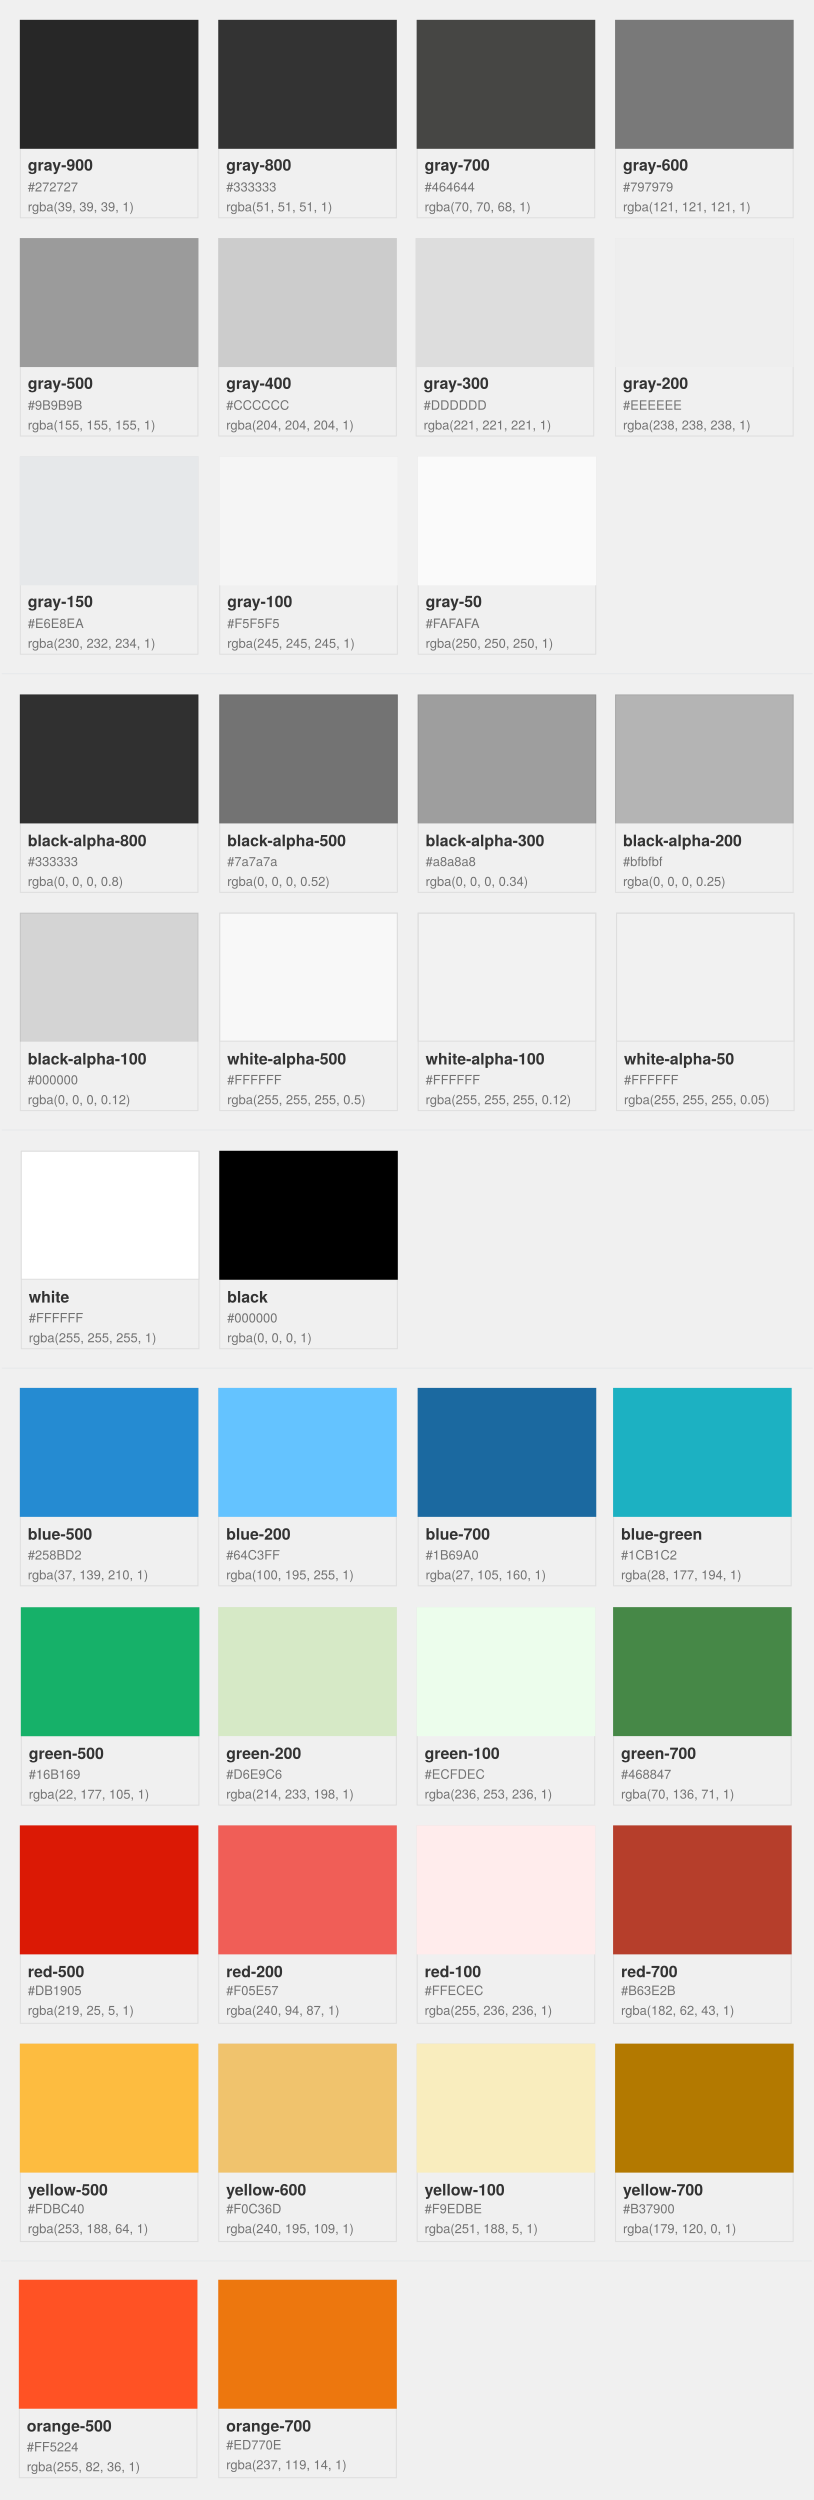
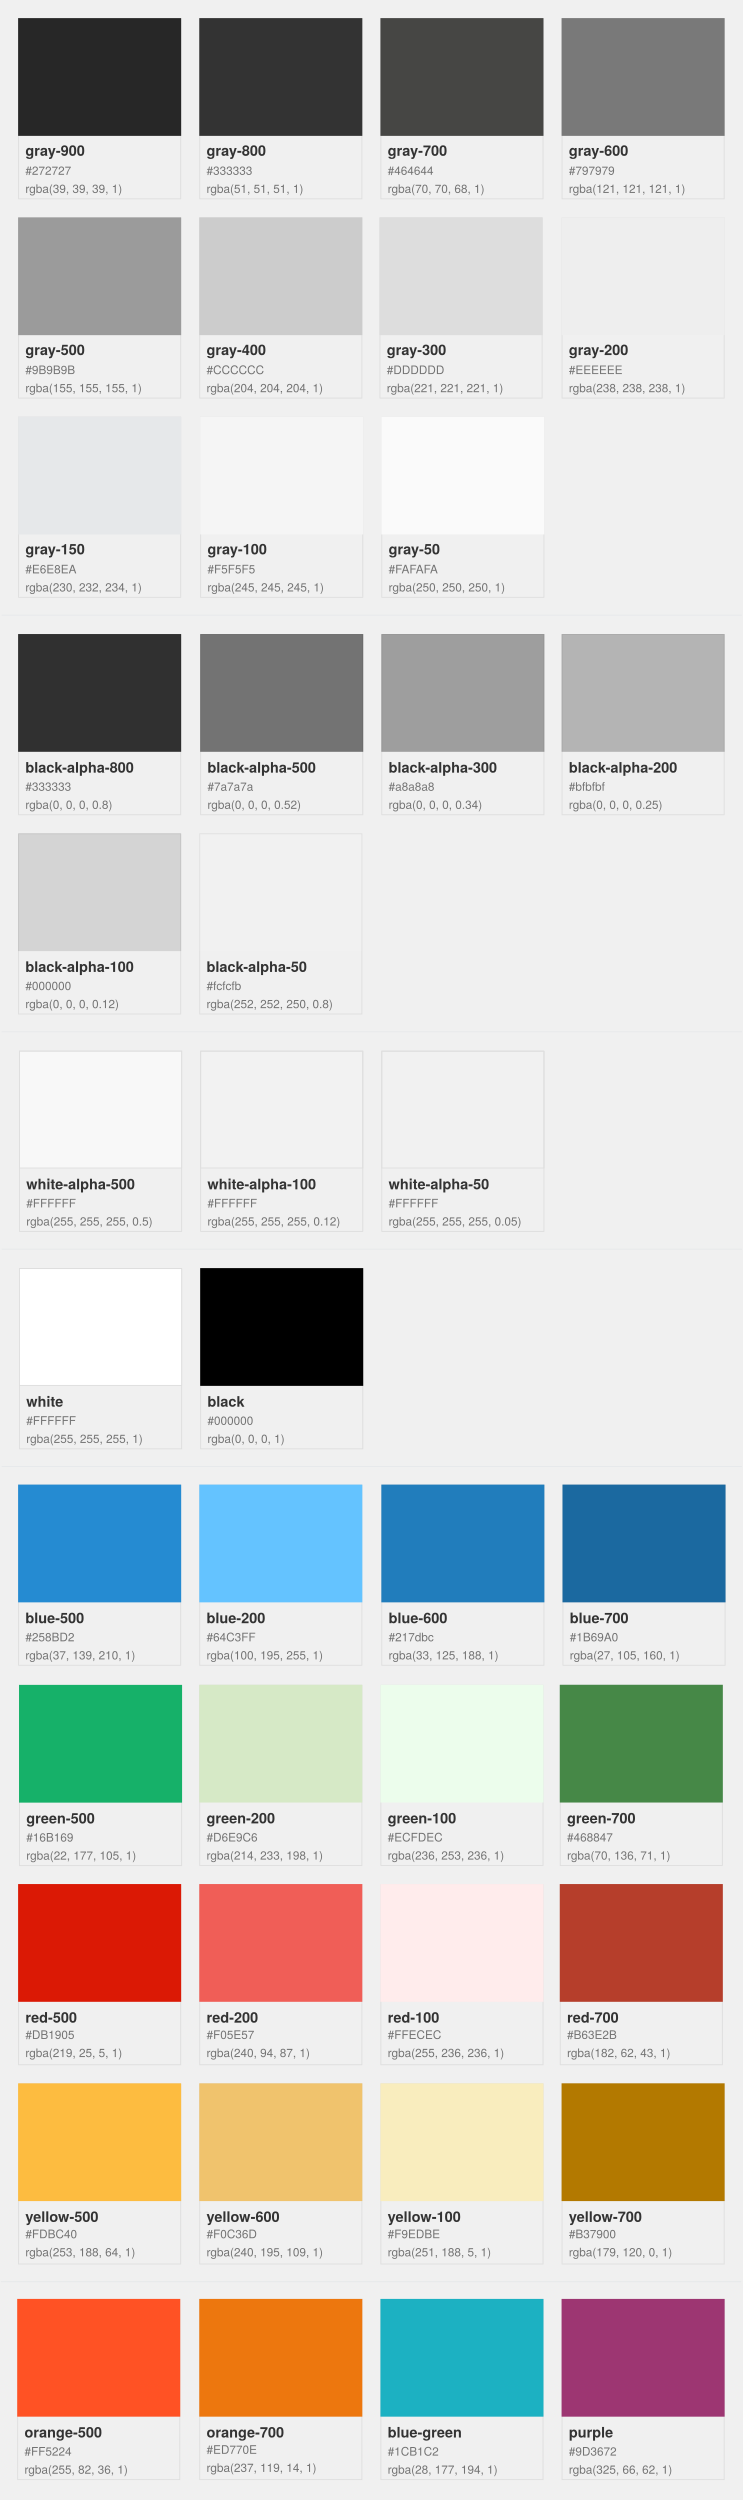
- <svg xmlns="http://www.w3.org/2000/svg" xmlns:xlink="http://www.w3.org/1999/xlink" width="820px" height="2520px" viewBox="0 0 820 2520" version="1.1" style="background: #FFFFFF;">
+ <svg xmlns="http://www.w3.org/2000/svg" xmlns:xlink="http://www.w3.org/1999/xlink" width="820px" height="2760px" viewBox="0 0 820 2760" version="1.1" style="background: #FFFFFF;">
  <defs>
    <polygon id="path-1" points="0 0 180 0 180 200 0 200" />
    <mask id="mask-2" maskContentUnits="userSpaceOnUse" maskUnits="objectBoundingBox" x="0" y="0" width="180" height="200" fill="white">
      <use xlink:href="#path-1" />
    </mask>
    <polygon id="path-3" points="0 0 180 0 180 200 0 200" />
    <mask id="mask-4" maskContentUnits="userSpaceOnUse" maskUnits="objectBoundingBox" x="0" y="0" width="180" height="200" fill="white">
      <use xlink:href="#path-3" />
    </mask>
    <polygon id="path-5" points="0 0 180 0 180 200 0 200" />
    <mask id="mask-6" maskContentUnits="userSpaceOnUse" maskUnits="objectBoundingBox" x="0" y="0" width="180" height="200" fill="white">
      <use xlink:href="#path-5" />
    </mask>
    <polygon id="path-7" points="0 0 180 0 180 200 0 200" />
    <mask id="mask-8" maskContentUnits="userSpaceOnUse" maskUnits="objectBoundingBox" x="0" y="0" width="180" height="200" fill="white">
      <use xlink:href="#path-7" />
    </mask>
    <polygon id="path-9" points="0 0 180 0 180 130 0 130" />
    <mask id="mask-10" maskContentUnits="userSpaceOnUse" maskUnits="objectBoundingBox" x="0" y="0" width="180" height="130" fill="white">
      <use xlink:href="#path-9" />
    </mask>
    <polygon id="path-11" points="0 0 180 0 180 200 0 200" />
    <mask id="mask-12" maskContentUnits="userSpaceOnUse" maskUnits="objectBoundingBox" x="0" y="0" width="180" height="200" fill="white">
      <use xlink:href="#path-11" />
    </mask>
    <polygon id="path-13" points="0 0 180 0 180 130 0 130" />
    <mask id="mask-14" maskContentUnits="userSpaceOnUse" maskUnits="objectBoundingBox" x="0" y="0" width="180" height="130" fill="white">
      <use xlink:href="#path-13" />
    </mask>
    <polygon id="path-15" points="0 0 180 0 180 200 0 200" />
    <mask id="mask-16" maskContentUnits="userSpaceOnUse" maskUnits="objectBoundingBox" x="0" y="0" width="180" height="200" fill="white">
      <use xlink:href="#path-15" />
    </mask>
    <polygon id="path-17" points="0 0 180 0 180 130 0 130" />
    <mask id="mask-18" maskContentUnits="userSpaceOnUse" maskUnits="objectBoundingBox" x="0" y="0" width="180" height="130" fill="white">
      <use xlink:href="#path-17" />
    </mask>
    <polygon id="path-19" points="0 0 180 0 180 200 0 200" />
    <mask id="mask-20" maskContentUnits="userSpaceOnUse" maskUnits="objectBoundingBox" x="0" y="0" width="180" height="200" fill="white">
      <use xlink:href="#path-19" />
    </mask>
    <polygon id="path-21" points="0 0 180 0 180 130 0 130" />
    <mask id="mask-22" maskContentUnits="userSpaceOnUse" maskUnits="objectBoundingBox" x="0" y="0" width="180" height="130" fill="white">
      <use xlink:href="#path-21" />
    </mask>
    <polygon id="path-23" points="0 0 180 0 180 200 0 200" />
    <mask id="mask-24" maskContentUnits="userSpaceOnUse" maskUnits="objectBoundingBox" x="0" y="0" width="180" height="200" fill="white">
      <use xlink:href="#path-23" />
    </mask>
    <polygon id="path-25" points="0 0 180 0 180 200 0 200" />
    <mask id="mask-26" maskContentUnits="userSpaceOnUse" maskUnits="objectBoundingBox" x="0" y="0" width="180" height="200" fill="white">
      <use xlink:href="#path-25" />
    </mask>
    <polygon id="path-27" points="0 0 180 0 180 200 0 200" />
    <mask id="mask-28" maskContentUnits="userSpaceOnUse" maskUnits="objectBoundingBox" x="0" y="0" width="180" height="200" fill="white">
      <use xlink:href="#path-27" />
    </mask>
    <polygon id="path-29" points="0 0 180 0 180 200 0 200" />
    <mask id="mask-30" maskContentUnits="userSpaceOnUse" maskUnits="objectBoundingBox" x="0" y="0" width="180" height="200" fill="white">
      <use xlink:href="#path-29" />
    </mask>
    <polygon id="path-31" points="0 0 180 0 180 200 0 200" />
    <mask id="mask-32" maskContentUnits="userSpaceOnUse" maskUnits="objectBoundingBox" x="0" y="0" width="180" height="200" fill="white">
      <use xlink:href="#path-31" />
    </mask>
    <polygon id="path-33" points="0 0 180 0 180 200 0 200" />
    <mask id="mask-34" maskContentUnits="userSpaceOnUse" maskUnits="objectBoundingBox" x="0" y="0" width="180" height="200" fill="white">
      <use xlink:href="#path-33" />
    </mask>
    <polygon id="path-35" points="0 0 180 0 180 200 0 200" />
    <mask id="mask-36" maskContentUnits="userSpaceOnUse" maskUnits="objectBoundingBox" x="0" y="0" width="180" height="200" fill="white">
      <use xlink:href="#path-35" />
    </mask>
    <polygon id="path-37" points="0 0 180 0 180 200 0 200" />
    <mask id="mask-38" maskContentUnits="userSpaceOnUse" maskUnits="objectBoundingBox" x="0" y="0" width="180" height="200" fill="white">
      <use xlink:href="#path-37" />
    </mask>
    <polygon id="path-39" points="0 0 180 0 180 200 0 200" />
    <mask id="mask-40" maskContentUnits="userSpaceOnUse" maskUnits="objectBoundingBox" x="0" y="0" width="180" height="200" fill="white">
      <use xlink:href="#path-39" />
    </mask>
    <polygon id="path-41" points="0 0 180 0 180 200 0 200" />
    <mask id="mask-42" maskContentUnits="userSpaceOnUse" maskUnits="objectBoundingBox" x="0" y="0" width="180" height="200" fill="white">
      <use xlink:href="#path-41" />
    </mask>
    <polygon id="path-43" points="0 0 180 0 180 200 0 200" />
    <mask id="mask-44" maskContentUnits="userSpaceOnUse" maskUnits="objectBoundingBox" x="0" y="0" width="180" height="200" fill="white">
      <use xlink:href="#path-43" />
    </mask>
    <polygon id="path-45" points="0 0 180 0 180 200 0 200" />
    <mask id="mask-46" maskContentUnits="userSpaceOnUse" maskUnits="objectBoundingBox" x="0" y="0" width="180" height="200" fill="white">
      <use xlink:href="#path-45" />
    </mask>
    <polygon id="path-47" points="0 0 180 0 180 200 0 200" />
    <mask id="mask-48" maskContentUnits="userSpaceOnUse" maskUnits="objectBoundingBox" x="0" y="0" width="180" height="200" fill="white">
      <use xlink:href="#path-47" />
    </mask>
    <polygon id="path-49" points="0 0 180 0 180 200 0 200" />
    <mask id="mask-50" maskContentUnits="userSpaceOnUse" maskUnits="objectBoundingBox" x="0" y="0" width="180" height="200" fill="white">
      <use xlink:href="#path-49" />
    </mask>
    <polygon id="path-51" points="0 0 180 0 180 200 0 200" />
    <mask id="mask-52" maskContentUnits="userSpaceOnUse" maskUnits="objectBoundingBox" x="0" y="0" width="180" height="200" fill="white">
      <use xlink:href="#path-51" />
    </mask>
    <polygon id="path-53" points="0 0 180 0 180 200 0 200" />
    <mask id="mask-54" maskContentUnits="userSpaceOnUse" maskUnits="objectBoundingBox" x="0" y="0" width="180" height="200" fill="white">
      <use xlink:href="#path-53" />
    </mask>
    <polygon id="path-55" points="0 0 180 0 180 200 0 200" />
    <mask id="mask-56" maskContentUnits="userSpaceOnUse" maskUnits="objectBoundingBox" x="0" y="0" width="180" height="200" fill="white">
      <use xlink:href="#path-55" />
    </mask>
    <polygon id="path-57" points="0 0 180 0 180 200 0 200" />
    <mask id="mask-58" maskContentUnits="userSpaceOnUse" maskUnits="objectBoundingBox" x="0" y="0" width="180" height="200" fill="white">
      <use xlink:href="#path-57" />
    </mask>
    <polygon id="path-59" points="0 0 180 0 180 200 0 200" />
    <mask id="mask-60" maskContentUnits="userSpaceOnUse" maskUnits="objectBoundingBox" x="0" y="0" width="180" height="200" fill="white">
      <use xlink:href="#path-59" />
    </mask>
    <polygon id="path-61" points="0 0 180 0 180 200 0 200" />
    <mask id="mask-62" maskContentUnits="userSpaceOnUse" maskUnits="objectBoundingBox" x="0" y="0" width="180" height="200" fill="white">
      <use xlink:href="#path-61" />
    </mask>
    <polygon id="path-63" points="0 0 180 0 180 200 0 200" />
    <mask id="mask-64" maskContentUnits="userSpaceOnUse" maskUnits="objectBoundingBox" x="0" y="0" width="180" height="200" fill="white">
      <use xlink:href="#path-63" />
    </mask>
    <polygon id="path-65" points="0 0 180 0 180 200 0 200" />
    <mask id="mask-66" maskContentUnits="userSpaceOnUse" maskUnits="objectBoundingBox" x="0" y="0" width="180" height="200" fill="white">
      <use xlink:href="#path-65" />
    </mask>
    <polygon id="path-67" points="0 0 180 0 180 200 0 200" />
    <mask id="mask-68" maskContentUnits="userSpaceOnUse" maskUnits="objectBoundingBox" x="0" y="0" width="180" height="200" fill="white">
      <use xlink:href="#path-67" />
    </mask>
    <polygon id="path-69" points="0 0 180 0 180 200 0 200" />
    <mask id="mask-70" maskContentUnits="userSpaceOnUse" maskUnits="objectBoundingBox" x="0" y="0" width="180" height="200" fill="white">
      <use xlink:href="#path-69" />
    </mask>
    <polygon id="path-71" points="0 0 180 0 180 200 0 200" />
    <mask id="mask-72" maskContentUnits="userSpaceOnUse" maskUnits="objectBoundingBox" x="0" y="0" width="180" height="200" fill="white">
      <use xlink:href="#path-71" />
    </mask>
    <polygon id="path-73" points="0 0 180 0 180 200 0 200" />
    <mask id="mask-74" maskContentUnits="userSpaceOnUse" maskUnits="objectBoundingBox" x="0" y="0" width="180" height="200" fill="white">
      <use xlink:href="#path-73" />
    </mask>
    <polygon id="path-75" points="0 0 180 0 180 200 0 200" />
    <mask id="mask-76" maskContentUnits="userSpaceOnUse" maskUnits="objectBoundingBox" x="0" y="0" width="180" height="200" fill="white">
      <use xlink:href="#path-75" />
    </mask>
    <polygon id="path-77" points="0 0 180 0 180 200 0 200" />
    <mask id="mask-78" maskContentUnits="userSpaceOnUse" maskUnits="objectBoundingBox" x="0" y="0" width="180" height="200" fill="white">
      <use xlink:href="#path-77" />
    </mask>
    <polygon id="path-79" points="0 0 180 0 180 200 0 200" />
    <mask id="mask-80" maskContentUnits="userSpaceOnUse" maskUnits="objectBoundingBox" x="0" y="0" width="180" height="200" fill="white">
      <use xlink:href="#path-79" />
    </mask>
    <polygon id="path-81" points="0 0 180 0 180 200 0 200" />
    <mask id="mask-82" maskContentUnits="userSpaceOnUse" maskUnits="objectBoundingBox" x="0" y="0" width="180" height="200" fill="white">
      <use xlink:href="#path-81" />
    </mask>
    <polygon id="path-83" points="0 0 180 0 180 200 0 200" />
    <mask id="mask-84" maskContentUnits="userSpaceOnUse" maskUnits="objectBoundingBox" x="0" y="0" width="180" height="200" fill="white">
      <use xlink:href="#path-83" />
    </mask>
    <polygon id="path-85" points="0 0 180 0 180 200 0 200" />
    <mask id="mask-86" maskContentUnits="userSpaceOnUse" maskUnits="objectBoundingBox" x="0" y="0" width="180" height="200" fill="white">
      <use xlink:href="#path-85" />
+     </mask>
+     <polygon id="path-87" points="0 0 180 0 180 200 0 200" />
+     <mask id="mask-88" maskContentUnits="userSpaceOnUse" maskUnits="objectBoundingBox" x="0" y="0" width="180" height="200" fill="white">
+       <use xlink:href="#path-87" />
+     </mask>
+     <polygon id="path-89" points="0 0 180 0 180 200 0 200" />
+     <mask id="mask-90" maskContentUnits="userSpaceOnUse" maskUnits="objectBoundingBox" x="0" y="0" width="180" height="200" fill="white">
+       <use xlink:href="#path-89" />
+     </mask>
+     <polygon id="path-91" points="0 0 180 0 180 200 0 200" />
+     <mask id="mask-92" maskContentUnits="userSpaceOnUse" maskUnits="objectBoundingBox" x="0" y="0" width="180" height="200" fill="white">
+       <use xlink:href="#path-91" />
    </mask>
  </defs>
  <g id="Styles" stroke="none" stroke-width="1" fill="none" fill-rule="evenodd">
    <g id="Color-Palette">
      <g id="Swatch:-#333333" transform="translate(220, 20)">
        <use id="border" stroke="#DEDEDE" mask="url(#mask-2)" stroke-width="2" xlink:href="#path-1" />
        <polygon id="#333333" fill="#333333" points="0 0 180 0 180 130 0 130" />
        <text id="gray-800" font-family="HelveticaNeue-Bold, Helvetica Neue" font-size="16" font-weight="bold" line-spacing="18" fill="#333333">
          <tspan x="8" y="152">gray-800</tspan>
        </text>
        <text id="#333333" font-family="HelveticaNeue, Helvetica Neue" font-size="13" font-weight="normal" line-spacing="16" fill-opacity="0.52" fill="#000000">
          <tspan x="8" y="173">#333333</tspan>
        </text>
        <text id="RGB-Value" font-family="HelveticaNeue, Helvetica Neue" font-size="13" font-weight="normal" line-spacing="16" fill-opacity="0.52" fill="#000000">
          <tspan x="8" y="193">rgba(51, 51, 51, 1)</tspan>
        </text>
      </g>
      <g id="Swatch:-#333333" transform="translate(20, 20)">
        <use id="border" stroke="#DEDEDE" mask="url(#mask-4)" stroke-width="2" xlink:href="#path-3" />
        <polygon id="#333333" fill="#272727" points="0 0 180 0 180 130 0 130" />
        <text id="gray-800" font-family="HelveticaNeue-Bold, Helvetica Neue" font-size="16" font-weight="bold" line-spacing="18" fill="#333333">
          <tspan x="8" y="152">gray-900</tspan>
        </text>
        <text id="#272727" font-family="HelveticaNeue, Helvetica Neue" font-size="13" font-weight="normal" line-spacing="16" fill-opacity="0.52" fill="#000000">
          <tspan x="8" y="173">#272727</tspan>
        </text>
        <text id="rgba(39,-39,-39,-1)" font-family="HelveticaNeue, Helvetica Neue" font-size="13" font-weight="normal" line-spacing="16" fill-opacity="0.52" fill="#000000">
          <tspan x="8" y="193">rgba(39, 39, 39, 1)</tspan>
        </text>
      </g>
      <g id="Swatch:-#797979" transform="translate(620, 20)">
        <use id="border" stroke="#DEDEDE" mask="url(#mask-6)" stroke-width="2" xlink:href="#path-5" />
        <polygon id="#797979" fill="#797979" points="0 0 180 0 180 130 0 130" />
        <text id="gray-600" font-family="HelveticaNeue-Bold, Helvetica Neue" font-size="16" font-weight="bold" line-spacing="18" fill="#333333">
          <tspan x="8" y="152">gray-600</tspan>
        </text>
        <text id="#797979" font-family="HelveticaNeue, Helvetica Neue" font-size="13" font-weight="normal" line-spacing="16" fill-opacity="0.52" fill="#000000">
          <tspan x="8" y="173">#797979</tspan>
        </text>
        <text id="RGB-Value" font-family="HelveticaNeue, Helvetica Neue" font-size="13" font-weight="normal" line-spacing="16" fill-opacity="0.52" fill="#000000">
          <tspan x="8" y="193">rgba(121, 121, 121, 1)</tspan>
        </text>
      </g>
-       <g id="Swatch:-#FFFFFF" transform="translate(21, 1160)">
+       <g id="Swatch:-#FFFFFF" transform="translate(21, 1400)">
        <use id="border" stroke="#DEDEDE" mask="url(#mask-8)" stroke-width="2" xlink:href="#path-7" />
        <use id="#FFFFFF" stroke="#DEDEDE" mask="url(#mask-10)" stroke-width="2" fill="#FFFFFF" xlink:href="#path-9" />
        <text id="white" font-family="HelveticaNeue-Bold, Helvetica Neue" font-size="16" font-weight="bold" line-spacing="18" fill="#333333">
          <tspan x="8" y="153">white</tspan>
        </text>
        <text id="#FFFFFF" font-family="HelveticaNeue, Helvetica Neue" font-size="13" font-weight="normal" line-spacing="16" fill-opacity="0.52" fill="#000000">
          <tspan x="8" y="173">#FFFFFF</tspan>
        </text>
        <text id="RGB-Value" font-family="HelveticaNeue, Helvetica Neue" font-size="13" font-weight="normal" line-spacing="16" fill-opacity="0.52" fill="#000000">
          <tspan x="8" y="193">rgba(255, 255, 255, 1)</tspan>
        </text>
      </g>
-       <g id="Swatch:-#FFFFFF-Copy" transform="translate(221, 920)">
+       <g id="Swatch:-#FFFFFF-Copy" transform="translate(21, 1160)">
        <use id="border" stroke="#DEDEDE" mask="url(#mask-12)" stroke-width="2" xlink:href="#path-11" />
        <use id="#FFFFFF" stroke="#DEDEDE" mask="url(#mask-14)" stroke-width="2" fill-opacity="0.5" fill="#FFFFFF" xlink:href="#path-13" />
        <text id="white-alpha-500" font-family="HelveticaNeue-Bold, Helvetica Neue" font-size="16" font-weight="bold" line-spacing="18" fill="#333333">
          <tspan x="8" y="153">white-alpha-500</tspan>
        </text>
        <text id="#FFFFFF" font-family="HelveticaNeue, Helvetica Neue" font-size="13" font-weight="normal" line-spacing="16" fill-opacity="0.52" fill="#000000">
          <tspan x="8" y="173">#FFFFFF</tspan>
        </text>
        <text id="rgba(255,-255,-255," font-family="HelveticaNeue, Helvetica Neue" font-size="13" font-weight="normal" line-spacing="16" fill-opacity="0.52" fill="#000000">
          <tspan x="8" y="193">rgba(255, 255, 255, 0.5)</tspan>
        </text>
      </g>
-       <g id="Swatch:-#FFFFFF-Copy-2" transform="translate(421, 920)">
+       <g id="Swatch:-#FFFFFF-Copy-2" transform="translate(221, 1160)">
        <use id="border" stroke="#DEDEDE" mask="url(#mask-16)" stroke-width="2" xlink:href="#path-15" />
        <use id="#FFFFFF" stroke="#DEDEDE" mask="url(#mask-18)" stroke-width="2" fill-opacity="0.12" fill="#FFFFFF" xlink:href="#path-17" />
        <text id="white-alpha-100" font-family="HelveticaNeue-Bold, Helvetica Neue" font-size="16" font-weight="bold" line-spacing="18" fill="#333333">
          <tspan x="8" y="153">white-alpha-100</tspan>
        </text>
        <text id="#FFFFFF" font-family="HelveticaNeue, Helvetica Neue" font-size="13" font-weight="normal" line-spacing="16" fill-opacity="0.52" fill="#000000">
          <tspan x="8" y="173">#FFFFFF</tspan>
        </text>
        <text id="rgba(255,-255,-255," font-family="HelveticaNeue, Helvetica Neue" font-size="13" font-weight="normal" line-spacing="16" fill-opacity="0.52" fill="#000000">
          <tspan x="8" y="193">rgba(255, 255, 255, 0.12)</tspan>
        </text>
      </g>
-       <g id="Swatch:-#FFFFFF-Copy-3" transform="translate(621, 920)">
+       <g id="Swatch:-#FFFFFF-Copy-3" transform="translate(421, 1160)">
        <use id="border" stroke="#DEDEDE" mask="url(#mask-20)" stroke-width="2" xlink:href="#path-19" />
        <use id="#FFFFFF" stroke="#DEDEDE" mask="url(#mask-22)" stroke-width="2" fill-opacity="0.05" fill="#FFFFFF" xlink:href="#path-21" />
        <text id="white-alpha-50" font-family="HelveticaNeue-Bold, Helvetica Neue" font-size="16" font-weight="bold" line-spacing="18" fill="#333333">
          <tspan x="8" y="153">white-alpha-50</tspan>
        </text>
        <text id="#FFFFFF" font-family="HelveticaNeue, Helvetica Neue" font-size="13" font-weight="normal" line-spacing="16" fill-opacity="0.52" fill="#000000">
          <tspan x="8" y="173">#FFFFFF</tspan>
        </text>
        <text id="rgba(255,-255,-255," font-family="HelveticaNeue, Helvetica Neue" font-size="13" font-weight="normal" line-spacing="16" fill-opacity="0.52" fill="#000000">
          <tspan x="8" y="193">rgba(255, 255, 255, 0.05)</tspan>
        </text>
      </g>
      <g id="Swatch:-#000000" transform="translate(221, 700)">
        <use id="border" stroke="#DEDEDE" mask="url(#mask-24)" stroke-width="2" xlink:href="#path-23" />
        <polygon id="#000000" fill-opacity="0.52" fill="#000000" points="0 0 180 0 180 130 0 130" />
        <text id="black-alpha-500" font-family="HelveticaNeue-Bold, Helvetica Neue" font-size="16" font-weight="bold" line-spacing="18" fill="#333333">
          <tspan x="8" y="153">black-alpha-500</tspan>
        </text>
        <text id="#7a7a7a" font-family="HelveticaNeue, Helvetica Neue" font-size="13" font-weight="normal" line-spacing="16" fill-opacity="0.52" fill="#000000">
          <tspan x="8" y="173">#7a7a7a</tspan>
        </text>
        <text id="RGB-Value" font-family="HelveticaNeue, Helvetica Neue" font-size="13" font-weight="normal" line-spacing="16" fill-opacity="0.52" fill="#000000">
          <tspan x="8" y="193">rgba(0, 0, 0, 0.52)</tspan>
        </text>
      </g>
      <g id="Swatch:-#E6E8EA" transform="translate(20, 460)">
        <use id="border" stroke="#DEDEDE" mask="url(#mask-26)" stroke-width="2" xlink:href="#path-25" />
        <polygon id="#E6E8EA" fill="#E6E8EA" points="0 0 180 0 180 130 0 130" />
        <text id="gray-150" font-family="HelveticaNeue-Bold, Helvetica Neue" font-size="16" font-weight="bold" line-spacing="18" fill="#333333">
          <tspan x="8" y="152">gray-150</tspan>
        </text>
        <text id="#E6E8EA" font-family="HelveticaNeue, Helvetica Neue" font-size="13" font-weight="normal" line-spacing="16" fill-opacity="0.52" fill="#000000">
          <tspan x="8" y="173">#E6E8EA</tspan>
        </text>
        <text id="RGB-Value" font-family="HelveticaNeue, Helvetica Neue" font-size="13" font-weight="normal" line-spacing="16" fill-opacity="0.52" fill="#000000">
          <tspan x="8" y="193">rgba(230, 232, 234, 1)</tspan>
        </text>
      </g>
-       <g id="Swatch:-#F5A623" transform="translate(620, 2060)">
+       <g id="Swatch:-#F5A623" transform="translate(620, 2300)">
        <use id="border" stroke="#DEDEDE" mask="url(#mask-28)" stroke-width="2" xlink:href="#path-27" />
        <polygon id="#F5A623" fill="#B37900" points="0 0 180 0 180 130 0 130" />
        <text id="yellow-700" font-family="HelveticaNeue-Bold, Helvetica Neue" font-size="16" font-weight="bold" line-spacing="18" fill="#333333">
          <tspan x="8" y="153">yellow-700</tspan>
        </text>
        <text id="#B37900" font-family="HelveticaNeue, Helvetica Neue" font-size="13" font-weight="normal" line-spacing="16" fill-opacity="0.52" fill="#000000">
          <tspan x="8" y="171">#B37900</tspan>
        </text>
        <text id="rgba(179,-120,-0,-1)" font-family="HelveticaNeue, Helvetica Neue" font-size="13" font-weight="normal" line-spacing="16" fill-opacity="0.52" fill="#000000">
          <tspan x="8" y="191">rgba(179, 120, 0, 1)</tspan>
        </text>
      </g>
      <g id="Swatch:-#000000" transform="translate(421, 700)">
        <use id="border" stroke="#DEDEDE" mask="url(#mask-30)" stroke-width="2" xlink:href="#path-29" />
        <polygon id="#000000" fill-opacity="0.34" fill="#000000" points="0 0 180 0 180 130 0 130" />
        <text id="black-alpha-300" font-family="HelveticaNeue-Bold, Helvetica Neue" font-size="16" font-weight="bold" line-spacing="18" fill="#333333">
          <tspan x="8" y="153">black-alpha-300</tspan>
        </text>
        <text id="#a8a8a8" font-family="HelveticaNeue, Helvetica Neue" font-size="13" font-weight="normal" line-spacing="16" fill-opacity="0.52" fill="#000000">
          <tspan x="8" y="173">#a8a8a8</tspan>
        </text>
        <text id="RGB-Value" font-family="HelveticaNeue, Helvetica Neue" font-size="13" font-weight="normal" line-spacing="16" fill-opacity="0.52" fill="#000000">
          <tspan x="8" y="193">rgba(0, 0, 0, 0.34)</tspan>
        </text>
      </g>
-       <g id="Swatch:-#258BD2" transform="translate(20, 1399)">
+       <g id="Swatch:-#258BD2" transform="translate(20, 1639)">
        <use id="border" stroke="#DEDEDE" mask="url(#mask-32)" stroke-width="2" xlink:href="#path-31" />
        <polygon id="#258BD2" fill="#258BD2" points="0 0 180 0 180 130 0 130" />
        <text id="blue-500" font-family="HelveticaNeue-Bold, Helvetica Neue" font-size="16" font-weight="bold" line-spacing="18" fill="#333333">
          <tspan x="8" y="153">blue-500</tspan>
        </text>
        <text id="#258BD2" font-family="HelveticaNeue, Helvetica Neue" font-size="13" font-weight="normal" line-spacing="16" fill-opacity="0.52" fill="#000000">
          <tspan x="8" y="173">#258BD2</tspan>
        </text>
        <text id="RGB-Value" font-family="HelveticaNeue, Helvetica Neue" font-size="13" font-weight="normal" line-spacing="16" fill-opacity="0.52" fill="#000000">
          <tspan x="8" y="193">rgba(37, 139, 210, 1)</tspan>
        </text>
      </g>
      <g id="Swatch:-#CCCCCC" transform="translate(220, 240)">
        <use id="border" stroke="#DEDEDE" mask="url(#mask-34)" stroke-width="2" xlink:href="#path-33" />
        <polygon id="#CCCCCC" fill="#CCCCCC" points="0 0 180 0 180 130 0 130" />
        <text id="gray-400" font-family="HelveticaNeue-Bold, Helvetica Neue" font-size="16" font-weight="bold" line-spacing="18" fill="#333333">
          <tspan x="8" y="152">gray-400</tspan>
        </text>
        <text id="#CCCCCC" font-family="HelveticaNeue, Helvetica Neue" font-size="13" font-weight="normal" line-spacing="16" fill-opacity="0.52" fill="#000000">
          <tspan x="8" y="173">#CCCCCC</tspan>
        </text>
        <text id="RGB-Value" font-family="HelveticaNeue, Helvetica Neue" font-size="13" font-weight="normal" line-spacing="16" fill-opacity="0.52" fill="#000000">
          <tspan x="8" y="193">rgba(204, 204, 204, 1)</tspan>
        </text>
      </g>
      <g id="Swatch:-#FAFAFA" transform="translate(421, 460)">
        <use id="border" stroke="#DEDEDE" mask="url(#mask-36)" stroke-width="2" xlink:href="#path-35" />
        <polygon id="#FAFAFA" fill="#FAFAFA" points="0 0 180 0 180 130 0 130" />
        <text id="gray-50" font-family="HelveticaNeue-Bold, Helvetica Neue" font-size="16" font-weight="bold" line-spacing="18" fill="#333333">
          <tspan x="8" y="152">gray-50</tspan>
        </text>
        <text id="#FAFAFA" font-family="HelveticaNeue, Helvetica Neue" font-size="13" font-weight="normal" line-spacing="16" fill-opacity="0.52" fill="#000000">
          <tspan x="8" y="173">#FAFAFA</tspan>
        </text>
        <text id="RGB-Value" font-family="HelveticaNeue, Helvetica Neue" font-size="13" font-weight="normal" line-spacing="16" fill-opacity="0.52" fill="#000000">
          <tspan x="8" y="193">rgba(250, 250, 250, 1)</tspan>
        </text>
      </g>
      <g id="Swatch:-#9B9B9B" transform="translate(20, 240)">
        <use id="border" stroke="#DEDEDE" mask="url(#mask-38)" stroke-width="2" xlink:href="#path-37" />
        <polygon id="#9B9B9B" fill="#9B9B9B" points="0 0 180 0 180 130 0 130" />
        <text id="gray-500" font-family="HelveticaNeue-Bold, Helvetica Neue" font-size="16" font-weight="bold" line-spacing="18" fill="#333333">
          <tspan x="8" y="152">gray-500</tspan>
        </text>
        <text id="#9B9B9B" font-family="HelveticaNeue, Helvetica Neue" font-size="13" font-weight="normal" line-spacing="16" fill-opacity="0.52" fill="#000000">
          <tspan x="8" y="173">#9B9B9B</tspan>
        </text>
        <text id="RGB-Value" font-family="HelveticaNeue, Helvetica Neue" font-size="13" font-weight="normal" line-spacing="16" fill-opacity="0.52" fill="#000000">
          <tspan x="8" y="193">rgba(155, 155, 155, 1)</tspan>
        </text>
      </g>
      <g id="Swatch:-#F1F1F1" transform="translate(620, 240)">
        <use id="border" stroke="#DEDEDE" mask="url(#mask-40)" stroke-width="2" xlink:href="#path-39" />
        <polygon id="#F1F1F1" fill="#EEEEEE" points="0 0 180 0 180 130 0 130" />
        <text id="gray-200" font-family="HelveticaNeue-Bold, Helvetica Neue" font-size="16" font-weight="bold" line-spacing="18" fill="#333333">
          <tspan x="8" y="152">gray-200</tspan>
        </text>
        <text id="#EEEEEE" font-family="HelveticaNeue, Helvetica Neue" font-size="13" font-weight="normal" line-spacing="16" fill-opacity="0.52" fill="#000000">
          <tspan x="8" y="173">#EEEEEE</tspan>
        </text>
        <text id="rgba(238,-238,-238," font-family="HelveticaNeue, Helvetica Neue" font-size="13" font-weight="normal" line-spacing="16" fill-opacity="0.52" fill="#000000">
          <tspan x="8" y="193">rgba(238, 238, 238, 1)</tspan>
        </text>
      </g>
-       <g id="Swatch:-#EE532D" transform="translate(20, 2060)">
+       <g id="Swatch:-#EE532D" transform="translate(20, 2300)">
        <use id="border" stroke="#DEDEDE" mask="url(#mask-42)" stroke-width="2" xlink:href="#path-41" />
        <polygon id="#EE532D" fill="#FDBC40" points="0 0 180 0 180 130 0 130" />
        <text id="yellow-500" font-family="HelveticaNeue-Bold, Helvetica Neue" font-size="16" font-weight="bold" line-spacing="18" fill="#333333">
          <tspan x="8" y="153">yellow-500</tspan>
        </text>
        <text id="#FDBC40" font-family="HelveticaNeue, Helvetica Neue" font-size="13" font-weight="normal" line-spacing="16" fill-opacity="0.52" fill="#000000">
          <tspan x="8" y="171">#FDBC40</tspan>
        </text>
        <text id="rgba(253,-188,-64,-1" font-family="HelveticaNeue, Helvetica Neue" font-size="13" font-weight="normal" line-spacing="16" fill-opacity="0.52" fill="#000000">
          <tspan x="8" y="191">rgba(253, 188, 64, 1)</tspan>
        </text>
      </g>
-       <g id="Swatch:-#EE532D-Copy" transform="translate(220, 2060)">
+       <g id="Swatch:-#EE532D-Copy" transform="translate(220, 2300)">
        <use id="border" stroke="#DEDEDE" mask="url(#mask-44)" stroke-width="2" xlink:href="#path-43" />
        <polygon id="#EE532D" fill="#F0C36D" points="0 0 180 0 180 130 0 130" />
        <text id="yellow-600" font-family="HelveticaNeue-Bold, Helvetica Neue" font-size="16" font-weight="bold" line-spacing="18" fill="#333333">
          <tspan x="8" y="153">yellow-600</tspan>
        </text>
        <text id="#F0C36D" font-family="HelveticaNeue, Helvetica Neue" font-size="13" font-weight="normal" line-spacing="16" fill-opacity="0.52" fill="#000000">
          <tspan x="8" y="171">#F0C36D</tspan>
        </text>
        <text id="rgba(240,-195,-109," font-family="HelveticaNeue, Helvetica Neue" font-size="13" font-weight="normal" line-spacing="16" fill-opacity="0.52" fill="#000000">
          <tspan x="8" y="191">rgba(240, 195, 109, 1)</tspan>
        </text>
      </g>
      <g id="Swatch:-#444444" transform="translate(420, 20)">
        <use id="border" stroke="#DEDEDE" mask="url(#mask-46)" stroke-width="2" xlink:href="#path-45" />
        <polygon id="#444444" fill="#464644" points="0 0 180 0 180 130 0 130" />
        <text id="gray-700" font-family="HelveticaNeue-Bold, Helvetica Neue" font-size="16" font-weight="bold" line-spacing="18" fill="#333333">
          <tspan x="8" y="152">gray-700</tspan>
        </text>
        <text id="#464644" font-family="HelveticaNeue, Helvetica Neue" font-size="13" font-weight="normal" line-spacing="16" fill-opacity="0.52" fill="#000000">
          <tspan x="8" y="173">#464644</tspan>
        </text>
        <text id="rgba(70,-70,-68,-1)" font-family="HelveticaNeue, Helvetica Neue" font-size="13" font-weight="normal" line-spacing="16" fill-opacity="0.52" fill="#000000">
          <tspan x="8" y="193">rgba(70, 70, 68, 1)</tspan>
        </text>
      </g>
      <g id="Swatch:-#F5F5F5" transform="translate(221, 460)">
        <use id="border" stroke="#DEDEDE" mask="url(#mask-48)" stroke-width="2" xlink:href="#path-47" />
        <polygon id="#F5F5F5" fill="#F5F5F5" points="0 0 180 0 180 130 0 130" />
        <text id="gray-100" font-family="HelveticaNeue-Bold, Helvetica Neue" font-size="16" font-weight="bold" line-spacing="18" fill="#333333">
          <tspan x="8" y="152">gray-100</tspan>
        </text>
        <text id="#F5F5F5" font-family="HelveticaNeue, Helvetica Neue" font-size="13" font-weight="normal" line-spacing="16" fill-opacity="0.52" fill="#000000">
          <tspan x="8" y="173">#F5F5F5</tspan>
        </text>
        <text id="RGB-Value" font-family="HelveticaNeue, Helvetica Neue" font-size="13" font-weight="normal" line-spacing="16" fill-opacity="0.52" fill="#000000">
          <tspan x="8" y="193">rgba(245, 245, 245, 1)</tspan>
        </text>
      </g>
      <g id="Swatch:-#000000" transform="translate(20, 700)">
        <use id="border" stroke="#DEDEDE" mask="url(#mask-50)" stroke-width="2" xlink:href="#path-49" />
        <polygon id="#000000" fill-opacity="0.8" fill="#000000" points="0 0 180 0 180 130 0 130" />
        <text id="black-alpha-800" font-family="HelveticaNeue-Bold, Helvetica Neue" font-size="16" font-weight="bold" line-spacing="18" fill="#333333">
          <tspan x="8" y="153">black-alpha-800</tspan>
        </text>
        <text id="#333333" font-family="HelveticaNeue, Helvetica Neue" font-size="13" font-weight="normal" line-spacing="16" fill-opacity="0.52" fill="#000000">
          <tspan x="8" y="173">#333333</tspan>
        </text>
        <text id="RGB-Value" font-family="HelveticaNeue, Helvetica Neue" font-size="13" font-weight="normal" line-spacing="16" fill-opacity="0.52" fill="#000000">
          <tspan x="8" y="193">rgba(0, 0, 0, 0.8)</tspan>
        </text>
      </g>
-       <g id="Swatch:-#000000" transform="translate(221, 1160)">
+       <g id="Swatch:-#000000" transform="translate(221, 1400)">
        <use id="border" stroke="#DEDEDE" mask="url(#mask-52)" stroke-width="2" xlink:href="#path-51" />
        <polygon id="#000000" fill="#000000" points="0 0 180 0 180 130 0 130" />
        <text id="black" font-family="HelveticaNeue-Bold, Helvetica Neue" font-size="16" font-weight="bold" line-spacing="18" fill="#333333">
          <tspan x="8" y="153">black</tspan>
        </text>
        <text id="#000000" font-family="HelveticaNeue, Helvetica Neue" font-size="13" font-weight="normal" line-spacing="16" fill-opacity="0.52" fill="#000000">
          <tspan x="8" y="173">#000000</tspan>
        </text>
        <text id="RGB-Value" font-family="HelveticaNeue, Helvetica Neue" font-size="13" font-weight="normal" line-spacing="16" fill-opacity="0.52" fill="#000000">
          <tspan x="8" y="193">rgba(0, 0, 0, 1)</tspan>
        </text>
      </g>
      <g id="Swatch:-#000000" transform="translate(20, 920)">
        <use id="border" stroke="#DEDEDE" mask="url(#mask-54)" stroke-width="2" xlink:href="#path-53" />
        <polygon id="#000000" fill-opacity="0.12" fill="#000000" points="0 0 180 0 180 130 0 130" />
        <text id="black-alpha-100" font-family="HelveticaNeue-Bold, Helvetica Neue" font-size="16" font-weight="bold" line-spacing="18" fill="#333333">
          <tspan x="8" y="153">black-alpha-100</tspan>
        </text>
        <text id="#000000" font-family="HelveticaNeue, Helvetica Neue" font-size="13" font-weight="normal" line-spacing="16" fill-opacity="0.52" fill="#000000">
          <tspan x="8" y="173">#000000</tspan>
        </text>
        <text id="RGB-Value" font-family="HelveticaNeue, Helvetica Neue" font-size="13" font-weight="normal" line-spacing="16" fill-opacity="0.52" fill="#000000">
          <tspan x="8" y="193">rgba(0, 0, 0, 0.12)</tspan>
        </text>
      </g>
+       <g id="Swatch:-#000000" transform="translate(220, 920)">
+         <use id="border" stroke="#DEDEDE" mask="url(#mask-56)" stroke-width="2" xlink:href="#path-55" />
+         <polygon id="#000000" fill-opacity="0.08" fill="#FCFCFA" points="0 0 180 0 180 130 0 130" />
+         <text id="black-alpha-50" font-family="HelveticaNeue-Bold, Helvetica Neue" font-size="16" font-weight="bold" line-spacing="18" fill="#333333">
+           <tspan x="8" y="153">black-alpha-50</tspan>
+         </text>
+         <text id="#fcfcfb" font-family="HelveticaNeue, Helvetica Neue" font-size="13" font-weight="normal" line-spacing="16" fill-opacity="0.52" fill="#000000">
+           <tspan x="8" y="173">#fcfcfb</tspan>
+         </text>
+         <text id="rgba(252,-252,-250," font-family="HelveticaNeue, Helvetica Neue" font-size="13" font-weight="normal" line-spacing="16" fill-opacity="0.52" fill="#000000">
+           <tspan x="8" y="193">rgba(252, 252, 250, 0.8)</tspan>
+         </text>
+       </g>
      <g id="Swatch:-#000000" transform="translate(620, 700)">
-         <use id="border" stroke="#DEDEDE" mask="url(#mask-56)" stroke-width="2" xlink:href="#path-55" />
+         <use id="border" stroke="#DEDEDE" mask="url(#mask-58)" stroke-width="2" xlink:href="#path-57" />
        <polygon id="#000000" fill-opacity="0.25" fill="#000000" points="0 0 180 0 180 130 0 130" />
        <text id="black-alpha-200" font-family="HelveticaNeue-Bold, Helvetica Neue" font-size="16" font-weight="bold" line-spacing="18" fill="#333333">
          <tspan x="8" y="153">black-alpha-200</tspan>
        </text>
        <text id="#bfbfbf" font-family="HelveticaNeue, Helvetica Neue" font-size="13" font-weight="normal" line-spacing="16" fill-opacity="0.52" fill="#000000">
          <tspan x="8" y="173">#bfbfbf</tspan>
        </text>
        <text id="RGB-Value" font-family="HelveticaNeue, Helvetica Neue" font-size="13" font-weight="normal" line-spacing="16" fill-opacity="0.52" fill="#000000">
          <tspan x="8" y="193">rgba(0, 0, 0, 0.25)</tspan>
        </text>
      </g>
-       <g id="Swatch:-#217DBC" transform="translate(220, 1399)">
-         <use id="border" stroke="#DEDEDE" mask="url(#mask-58)" stroke-width="2" xlink:href="#path-57" />
+       <g id="Swatch:-#217DBC" transform="translate(220, 1639)">
+         <use id="border" stroke="#DEDEDE" mask="url(#mask-60)" stroke-width="2" xlink:href="#path-59" />
        <polygon id="#217DBC" fill="#64C3FF" points="0 0 180 0 180 130 0 130" />
        <text id="blue-200" font-family="HelveticaNeue-Bold, Helvetica Neue" font-size="16" font-weight="bold" line-spacing="18" fill="#333333">
          <tspan x="8" y="153">blue-200</tspan>
        </text>
        <text id="#64C3FF" font-family="HelveticaNeue, Helvetica Neue" font-size="13" font-weight="normal" line-spacing="16" fill-opacity="0.52" fill="#000000">
          <tspan x="8" y="173">#64C3FF</tspan>
        </text>
        <text id="rgba(100,-195,-255," font-family="HelveticaNeue, Helvetica Neue" font-size="13" font-weight="normal" line-spacing="16" fill-opacity="0.52" fill="#000000">
          <tspan x="8" y="193">rgba(100, 195, 255, 1)</tspan>
        </text>
      </g>
-       <g id="Swatch:-#23B26D" transform="translate(21, 1620.109)">
-         <use id="border" stroke="#DEDEDE" mask="url(#mask-60)" stroke-width="2" xlink:href="#path-59" />
+       <g id="Swatch:-#23B26D" transform="translate(21, 1860.109)">
+         <use id="border" stroke="#DEDEDE" mask="url(#mask-62)" stroke-width="2" xlink:href="#path-61" />
        <polygon id="#23B26D" fill="#16B169" points="0 0 180 0 180 130 0 130" />
        <text id="green-500" font-family="HelveticaNeue-Bold, Helvetica Neue" font-size="16" font-weight="bold" line-spacing="18" fill="#333333">
          <tspan x="8" y="153">green-500</tspan>
        </text>
        <text id="#16B169" font-family="HelveticaNeue, Helvetica Neue" font-size="13" font-weight="normal" line-spacing="16" fill-opacity="0.52" fill="#000000">
          <tspan x="8" y="173">#16B169</tspan>
        </text>
        <text id="rgba(22,-177,-105,-1" font-family="HelveticaNeue, Helvetica Neue" font-size="13" font-weight="normal" line-spacing="16" fill-opacity="0.52" fill="#000000">
          <tspan x="8" y="193">rgba(22, 177, 105, 1)</tspan>
        </text>
      </g>
-       <g id="Swatch:-#FF5224" transform="translate(19, 2298)">
-         <use id="border" stroke="#DEDEDE" mask="url(#mask-62)" stroke-width="2" xlink:href="#path-61" />
+       <g id="Swatch:-#FF5224" transform="translate(19, 2538)">
+         <use id="border" stroke="#DEDEDE" mask="url(#mask-64)" stroke-width="2" xlink:href="#path-63" />
        <polygon id="#FF5224" fill="#FF5224" points="0 0 180 0 180 130 0 130" />
        <text id="orange-500" font-family="HelveticaNeue-Bold, Helvetica Neue" font-size="16" font-weight="bold" line-spacing="18" fill="#333333">
          <tspan x="8" y="153">orange-500</tspan>
        </text>
        <text id="#FF5224" font-family="HelveticaNeue, Helvetica Neue" font-size="13" font-weight="normal" line-spacing="16" fill-opacity="0.52" fill="#000000">
          <tspan x="8" y="173">#FF5224</tspan>
        </text>
        <text id="RGB-Value" font-family="HelveticaNeue, Helvetica Neue" font-size="13" font-weight="normal" line-spacing="16" fill-opacity="0.52" fill="#000000">
          <tspan x="8" y="193">rgba(255, 82, 36, 1)</tspan>
        </text>
      </g>
-       <g id="Swatch:-#FF5224-Copy-2" transform="translate(220, 2298)">
-         <use id="border" stroke="#DEDEDE" mask="url(#mask-64)" stroke-width="2" xlink:href="#path-63" />
+       <g id="Swatch:-#FF5224-Copy-2" transform="translate(220, 2538)">
+         <use id="border" stroke="#DEDEDE" mask="url(#mask-66)" stroke-width="2" xlink:href="#path-65" />
        <polygon id="#FF5224" fill="#ED770E" points="0 0 180 0 180 130 0 130" />
        <text id="orange-700" font-family="HelveticaNeue-Bold, Helvetica Neue" font-size="16" font-weight="bold" line-spacing="18" fill="#333333">
          <tspan x="8" y="153">orange-700</tspan>
        </text>
        <text id="#ED770E" font-family="HelveticaNeue, Helvetica Neue" font-size="13" font-weight="normal" line-spacing="16" fill-opacity="0.52" fill="#000000">
          <tspan x="8" y="171">#ED770E</tspan>
        </text>
        <text id="rgba(237,-119,-14,-1" font-family="HelveticaNeue, Helvetica Neue" font-size="13" font-weight="normal" line-spacing="16" fill-opacity="0.52" fill="#000000">
          <tspan x="8" y="191">rgba(237, 119, 14, 1)</tspan>
        </text>
      </g>
-       <g id="Swatch:-#FF5224-Copy" transform="translate(618, 1399)">
-         <use id="border" stroke="#DEDEDE" mask="url(#mask-66)" stroke-width="2" xlink:href="#path-65" />
+       <g id="Swatch:-#FF5224-Copy" transform="translate(420, 2538)">
+         <use id="border" stroke="#DEDEDE" mask="url(#mask-68)" stroke-width="2" xlink:href="#path-67" />
        <polygon id="#FF5224" fill="#1CB1C2" points="0 0 180 0 180 130 0 130" />
        <text id="blue-green" font-family="HelveticaNeue-Bold, Helvetica Neue" font-size="16" font-weight="bold" line-spacing="18" fill="#333333">
          <tspan x="8" y="153">blue-green</tspan>
        </text>
        <text id="#1CB1C2" font-family="HelveticaNeue, Helvetica Neue" font-size="13" font-weight="normal" line-spacing="16" fill-opacity="0.52" fill="#000000">
          <tspan x="8" y="173">#1CB1C2</tspan>
        </text>
        <text id="rgba(28,-177,-194,-1" font-family="HelveticaNeue, Helvetica Neue" font-size="13" font-weight="normal" line-spacing="16" fill-opacity="0.52" fill="#000000">
          <tspan x="8" y="193">rgba(28, 177, 194, 1)</tspan>
        </text>
      </g>
-       <g id="Swatch:-#FFECEC" transform="translate(420, 1840)">
-         <use id="border" stroke="#DEDEDE" mask="url(#mask-68)" stroke-width="2" xlink:href="#path-67" />
+       <g id="Swatch:-#FF5224-Copy-3" transform="translate(620, 2538)">
+         <use id="border" stroke="#DEDEDE" mask="url(#mask-70)" stroke-width="2" xlink:href="#path-69" />
+         <polygon id="#FF5224" fill="#9D3672" points="0 0 180 0 180 130 0 130" />
+         <text id="purple" font-family="HelveticaNeue-Bold, Helvetica Neue" font-size="16" font-weight="bold" line-spacing="18" fill="#333333">
+           <tspan x="8" y="153">purple</tspan>
+         </text>
+         <text id="#9D3672" font-family="HelveticaNeue, Helvetica Neue" font-size="13" font-weight="normal" line-spacing="16" fill-opacity="0.52" fill="#000000">
+           <tspan x="8" y="173">#9D3672</tspan>
+         </text>
+         <text id="rgba(325,-66,-62,-1)" font-family="HelveticaNeue, Helvetica Neue" font-size="13" font-weight="normal" line-spacing="16" fill-opacity="0.52" fill="#000000">
+           <tspan x="8" y="193">rgba(325, 66, 62, 1)</tspan>
+         </text>
+       </g>
+       <g id="Swatch:-#FFECEC" transform="translate(420, 2080)">
+         <use id="border" stroke="#DEDEDE" mask="url(#mask-72)" stroke-width="2" xlink:href="#path-71" />
        <polygon id="#FFECEC" fill="#FFECEC" points="0 0 180 0 180 130 0 130" />
        <text id="red-100" font-family="HelveticaNeue-Bold, Helvetica Neue" font-size="16" font-weight="bold" line-spacing="18" fill="#333333">
          <tspan x="8" y="153">red-100</tspan>
        </text>
        <text id="#FFECEC" font-family="HelveticaNeue, Helvetica Neue" font-size="13" font-weight="normal" line-spacing="16" fill-opacity="0.52" fill="#000000">
          <tspan x="8" y="171">#FFECEC</tspan>
        </text>
        <text id="RGB-Value" font-family="HelveticaNeue, Helvetica Neue" font-size="13" font-weight="normal" line-spacing="16" fill-opacity="0.52" fill="#000000">
          <tspan x="8" y="191">rgba(255, 236, 236, 1)</tspan>
        </text>
      </g>
-       <g id="Swatch:-#DFF0D8" transform="translate(420, 1620)">
-         <use id="border" stroke="#DEDEDE" mask="url(#mask-70)" stroke-width="2" xlink:href="#path-69" />
+       <g id="Swatch:-#DFF0D8" transform="translate(420, 1860)">
+         <use id="border" stroke="#DEDEDE" mask="url(#mask-74)" stroke-width="2" xlink:href="#path-73" />
        <polygon id="#DFF0D8" fill="#ECFDEC" points="0 0 180 0 180 130 0 130" />
        <text id="green-100" font-family="HelveticaNeue-Bold, Helvetica Neue" font-size="16" font-weight="bold" line-spacing="18" fill="#333333">
          <tspan x="8" y="153">green-100</tspan>
        </text>
        <text id="#ECFDEC" font-family="HelveticaNeue, Helvetica Neue" font-size="13" font-weight="normal" line-spacing="16" fill-opacity="0.52" fill="#000000">
          <tspan x="8" y="173">#ECFDEC</tspan>
        </text>
        <text id="rgba(236,-253,-236," font-family="HelveticaNeue, Helvetica Neue" font-size="13" font-weight="normal" line-spacing="16" fill-opacity="0.52" fill="#000000">
          <tspan x="8" y="193">rgba(236, 253, 236, 1)</tspan>
        </text>
      </g>
-       <g id="Swatch:-#FBBC05" transform="translate(420, 2060)">
-         <use id="border" stroke="#DEDEDE" mask="url(#mask-72)" stroke-width="2" xlink:href="#path-71" />
+       <g id="Swatch:-#FBBC05" transform="translate(420, 2300)">
+         <use id="border" stroke="#DEDEDE" mask="url(#mask-76)" stroke-width="2" xlink:href="#path-75" />
        <polygon id="#FBBC05" fill="#F9EDBE" points="0 0 180 0 180 130 0 130" />
        <text id="yellow-100" font-family="HelveticaNeue-Bold, Helvetica Neue" font-size="16" font-weight="bold" line-spacing="18" fill="#333333">
          <tspan x="8" y="153">yellow-100</tspan>
        </text>
        <text id="#F9EDBE" font-family="HelveticaNeue, Helvetica Neue" font-size="13" font-weight="normal" line-spacing="16" fill-opacity="0.52" fill="#000000">
          <tspan x="8" y="171">#F9EDBE</tspan>
        </text>
        <text id="RGB-Value" font-family="HelveticaNeue, Helvetica Neue" font-size="13" font-weight="normal" line-spacing="16" fill-opacity="0.52" fill="#000000">
          <tspan x="8" y="191">rgba(251, 188, 5, 1)</tspan>
        </text>
      </g>
-       <g id="Swatch:-#007CBE" transform="translate(421, 1399)">
-         <use id="border" stroke="#DEDEDE" mask="url(#mask-74)" stroke-width="2" xlink:href="#path-73" />
+       <g id="Swatch:-#007CBE" transform="translate(421, 1639)">
+         <use id="border" stroke="#DEDEDE" mask="url(#mask-78)" stroke-width="2" xlink:href="#path-77" />
+         <polygon id="#007CBE" fill="#217DBC" points="0 0 180 0 180 130 0 130" />
+         <text id="blue-600" font-family="HelveticaNeue-Bold, Helvetica Neue" font-size="16" font-weight="bold" line-spacing="18" fill="#333333">
+           <tspan x="8" y="153">blue-600</tspan>
+         </text>
+         <text id="#217dbc" font-family="HelveticaNeue, Helvetica Neue" font-size="13" font-weight="normal" line-spacing="16" fill-opacity="0.52" fill="#000000">
+           <tspan x="8" y="173">#217dbc</tspan>
+         </text>
+         <text id="rgba(33,-125,-188,-1" font-family="HelveticaNeue, Helvetica Neue" font-size="13" font-weight="normal" line-spacing="16" fill-opacity="0.52" fill="#000000">
+           <tspan x="8" y="193">rgba(33, 125, 188, 1)</tspan>
+         </text>
+       </g>
+       <g id="Swatch:-#007CBE" transform="translate(621, 1639)">
+         <use id="border" stroke="#DEDEDE" mask="url(#mask-80)" stroke-width="2" xlink:href="#path-79" />
        <polygon id="#007CBE" fill="#1B69A0" points="0 0 180 0 180 130 0 130" />
        <text id="blue-700" font-family="HelveticaNeue-Bold, Helvetica Neue" font-size="16" font-weight="bold" line-spacing="18" fill="#333333">
          <tspan x="8" y="153">blue-700</tspan>
        </text>
        <text id="#1B69A0" font-family="HelveticaNeue, Helvetica Neue" font-size="13" font-weight="normal" line-spacing="16" fill-opacity="0.52" fill="#000000">
          <tspan x="8" y="173">#1B69A0</tspan>
        </text>
        <text id="rgba(27,-105,-160,-1" font-family="HelveticaNeue, Helvetica Neue" font-size="13" font-weight="normal" line-spacing="16" fill-opacity="0.52" fill="#000000">
          <tspan x="8" y="193">rgba(27, 105, 160, 1)</tspan>
        </text>
      </g>
-       <g id="Swatch:-#B63E2B" transform="translate(618, 1840)">
-         <use id="border" stroke="#DEDEDE" mask="url(#mask-76)" stroke-width="2" xlink:href="#path-75" />
+       <g id="Swatch:-#B63E2B" transform="translate(618, 2080)">
+         <use id="border" stroke="#DEDEDE" mask="url(#mask-82)" stroke-width="2" xlink:href="#path-81" />
        <polygon id="#B63E2B" fill="#B63E2B" points="0 0 180 0 180 130 0 130" />
        <text id="red-700" font-family="HelveticaNeue-Bold, Helvetica Neue" font-size="16" font-weight="bold" line-spacing="18" fill="#333333">
          <tspan x="8" y="153">red-700</tspan>
        </text>
        <text id="#B63E2B" font-family="HelveticaNeue, Helvetica Neue" font-size="13" font-weight="normal" line-spacing="16" fill-opacity="0.52" fill="#000000">
          <tspan x="8" y="171">#B63E2B</tspan>
        </text>
        <text id="RGB-Value" font-family="HelveticaNeue, Helvetica Neue" font-size="13" font-weight="normal" line-spacing="16" fill-opacity="0.52" fill="#000000">
          <tspan x="8" y="191">rgba(182, 62, 43, 1)</tspan>
        </text>
      </g>
-       <g id="Swatch:-#F05E57" transform="translate(220, 1840)">
-         <use id="border" stroke="#DEDEDE" mask="url(#mask-78)" stroke-width="2" xlink:href="#path-77" />
+       <g id="Swatch:-#F05E57" transform="translate(220, 2080)">
+         <use id="border" stroke="#DEDEDE" mask="url(#mask-84)" stroke-width="2" xlink:href="#path-83" />
        <polygon id="#F05E57" fill="#F05E57" points="0 0 180 0 180 130 0 130" />
        <text id="red-200" font-family="HelveticaNeue-Bold, Helvetica Neue" font-size="16" font-weight="bold" line-spacing="18" fill="#333333">
          <tspan x="8" y="153">red-200</tspan>
        </text>
        <text id="#F05E57" font-family="HelveticaNeue, Helvetica Neue" font-size="13" font-weight="normal" line-spacing="16" fill-opacity="0.52" fill="#000000">
          <tspan x="8" y="171">#F05E57</tspan>
        </text>
        <text id="RGB-Value" font-family="HelveticaNeue, Helvetica Neue" font-size="13" font-weight="normal" line-spacing="16" fill-opacity="0.52" fill="#000000">
          <tspan x="8" y="191">rgba(240, 94, 87, 1)</tspan>
        </text>
      </g>
-       <g id="Swatch:-#D6E9C6" transform="translate(220, 1620)">
-         <use id="border" stroke="#DEDEDE" mask="url(#mask-80)" stroke-width="2" xlink:href="#path-79" />
+       <g id="Swatch:-#D6E9C6" transform="translate(220, 1860)">
+         <use id="border" stroke="#DEDEDE" mask="url(#mask-86)" stroke-width="2" xlink:href="#path-85" />
        <polygon id="#D6E9C6" fill="#D6E9C6" points="0 0 180 0 180 130 0 130" />
        <text id="green-200" font-family="HelveticaNeue-Bold, Helvetica Neue" font-size="16" font-weight="bold" line-spacing="18" fill="#333333">
          <tspan x="8" y="153">green-200</tspan>
        </text>
        <text id="#D6E9C6" font-family="HelveticaNeue, Helvetica Neue" font-size="13" font-weight="normal" line-spacing="16" fill-opacity="0.52" fill="#000000">
          <tspan x="8" y="173">#D6E9C6</tspan>
        </text>
        <text id="RGB-Value" font-family="HelveticaNeue, Helvetica Neue" font-size="13" font-weight="normal" line-spacing="16" fill-opacity="0.52" fill="#000000">
          <tspan x="8" y="193">rgba(214, 233, 198, 1)</tspan>
        </text>
      </g>
      <g id="Swatch:-#DDDDDD" transform="translate(419, 240)">
-         <use id="border" stroke="#DEDEDE" mask="url(#mask-82)" stroke-width="2" xlink:href="#path-81" />
+         <use id="border" stroke="#DEDEDE" mask="url(#mask-88)" stroke-width="2" xlink:href="#path-87" />
        <polygon id="#DDDDDD" fill="#DDDDDD" points="0 0 180 0 180 130 0 130" />
        <text id="gray-300" font-family="HelveticaNeue-Bold, Helvetica Neue" font-size="16" font-weight="bold" line-spacing="18" fill="#333333">
          <tspan x="8" y="152">gray-300</tspan>
        </text>
        <text id="#DDDDDD" font-family="HelveticaNeue, Helvetica Neue" font-size="13" font-weight="normal" line-spacing="16" fill-opacity="0.52" fill="#000000">
          <tspan x="8" y="173">#DDDDDD</tspan>
        </text>
        <text id="RGB-Value" font-family="HelveticaNeue, Helvetica Neue" font-size="13" font-weight="normal" line-spacing="16" fill-opacity="0.52" fill="#000000">
          <tspan x="8" y="193">rgba(221, 221, 221, 1)</tspan>
        </text>
      </g>
-       <g id="Swatch:-#468847" transform="translate(618, 1620)">
-         <use id="border" stroke="#DEDEDE" mask="url(#mask-84)" stroke-width="2" xlink:href="#path-83" />
+       <g id="Swatch:-#468847" transform="translate(618, 1860)">
+         <use id="border" stroke="#DEDEDE" mask="url(#mask-90)" stroke-width="2" xlink:href="#path-89" />
        <polygon id="#468847" fill="#468847" points="0 0 180 0 180 130 0 130" />
        <text id="green-700" font-family="HelveticaNeue-Bold, Helvetica Neue" font-size="16" font-weight="bold" line-spacing="18" fill="#333333">
          <tspan x="8" y="153">green-700</tspan>
        </text>
        <text id="#468847" font-family="HelveticaNeue, Helvetica Neue" font-size="13" font-weight="normal" line-spacing="16" fill-opacity="0.52" fill="#000000">
          <tspan x="8" y="173">#468847</tspan>
        </text>
        <text id="RGB-Value" font-family="HelveticaNeue, Helvetica Neue" font-size="13" font-weight="normal" line-spacing="16" fill-opacity="0.52" fill="#000000">
          <tspan x="8" y="193">rgba(70, 136, 71, 1)</tspan>
        </text>
      </g>
-       <g id="Swatch:-#DB1905" transform="translate(20, 1840)">
-         <use id="border" stroke="#DEDEDE" mask="url(#mask-86)" stroke-width="2" xlink:href="#path-85" />
+       <g id="Swatch:-#DB1905" transform="translate(20, 2080)">
+         <use id="border" stroke="#DEDEDE" mask="url(#mask-92)" stroke-width="2" xlink:href="#path-91" />
        <polygon id="#DB1905" fill="#DB1905" points="0 0 180 0 180 130 0 130" />
        <text id="red-500" font-family="HelveticaNeue-Bold, Helvetica Neue" font-size="16" font-weight="bold" line-spacing="18" fill="#333333">
          <tspan x="8" y="153">red-500</tspan>
        </text>
        <text id="#DB1905" font-family="HelveticaNeue, Helvetica Neue" font-size="13" font-weight="normal" line-spacing="16" fill-opacity="0.52" fill="#000000">
          <tspan x="8" y="171">#DB1905</tspan>
        </text>
        <text id="RGB-Value" font-family="HelveticaNeue, Helvetica Neue" font-size="13" font-weight="normal" line-spacing="16" fill-opacity="0.52" fill="#000000">
          <tspan x="8" y="191">rgba(219, 25, 5, 1)</tspan>
        </text>
      </g>
      <path d="M1.802,679.109 L819.136,679.109" id="Path-2" stroke="#E6E8EA" />
+       <path d="M1.802,1379.109 L819.136,1379.109" id="Path-2" stroke="#E6E8EA" />
      <path d="M1.802,1139.109 L819.136,1139.109" id="Path-2" stroke="#E6E8EA" />
-       <path d="M1.802,1379.109 L819.136,1379.109" id="Path-2" stroke="#E6E8EA" />
-       <path d="M1,2279 L818.334,2279" id="Path-2" stroke="#E6E8EA" />
+       <path d="M1.802,1619.109 L819.136,1619.109" id="Path-2" stroke="#E6E8EA" />
+       <path d="M1,2519 L818.334,2519" id="Path-2" stroke="#E6E8EA" />
    </g>
  </g>
</svg>
